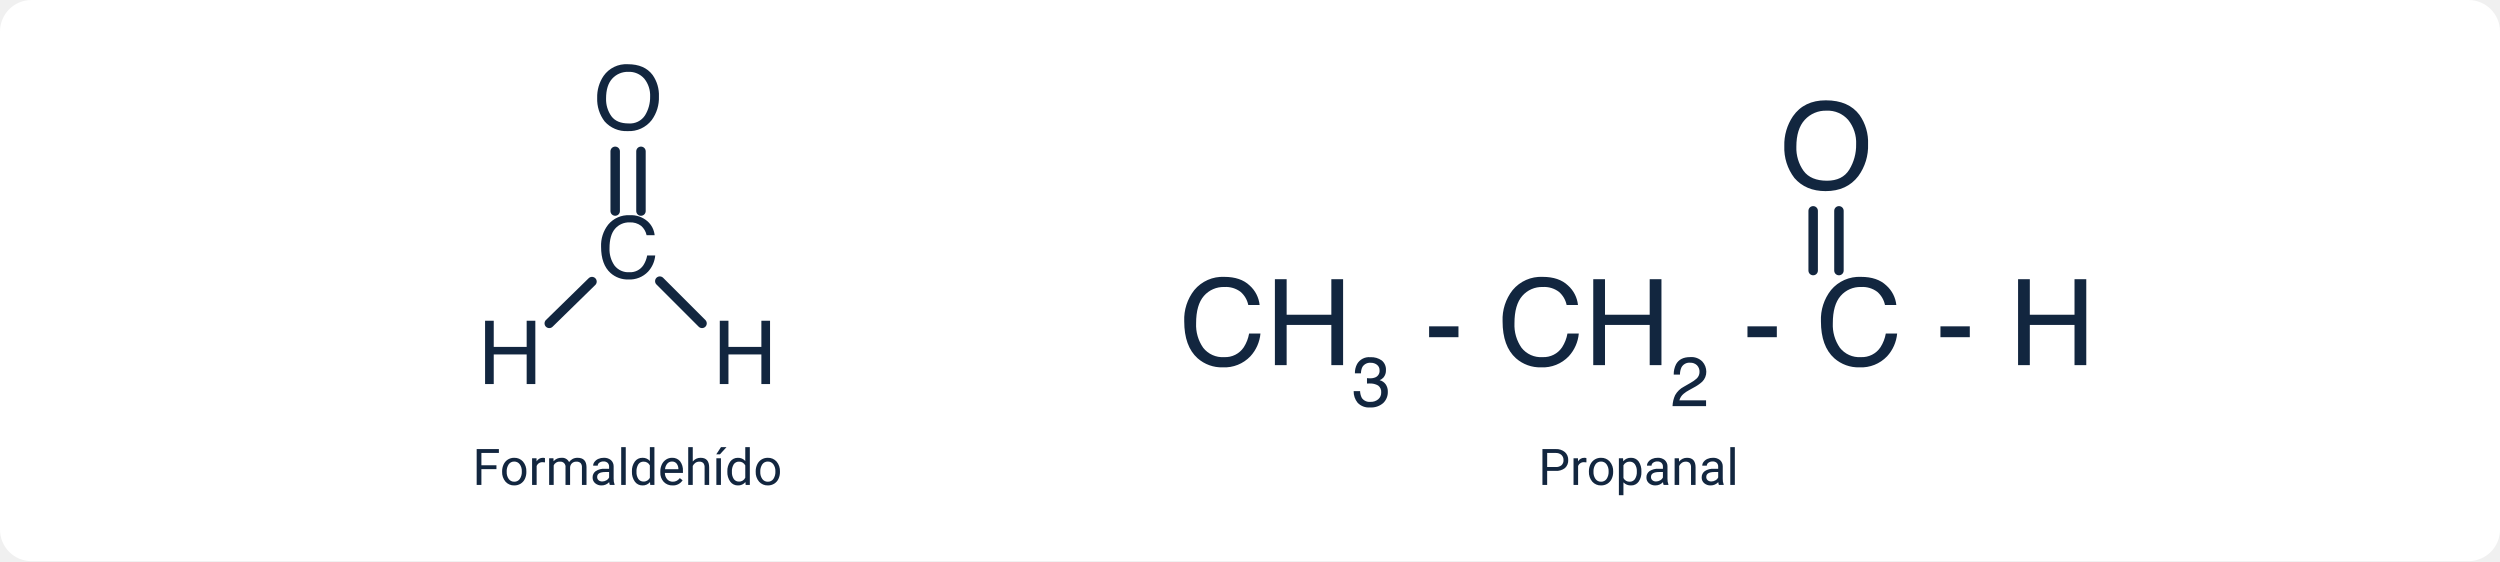
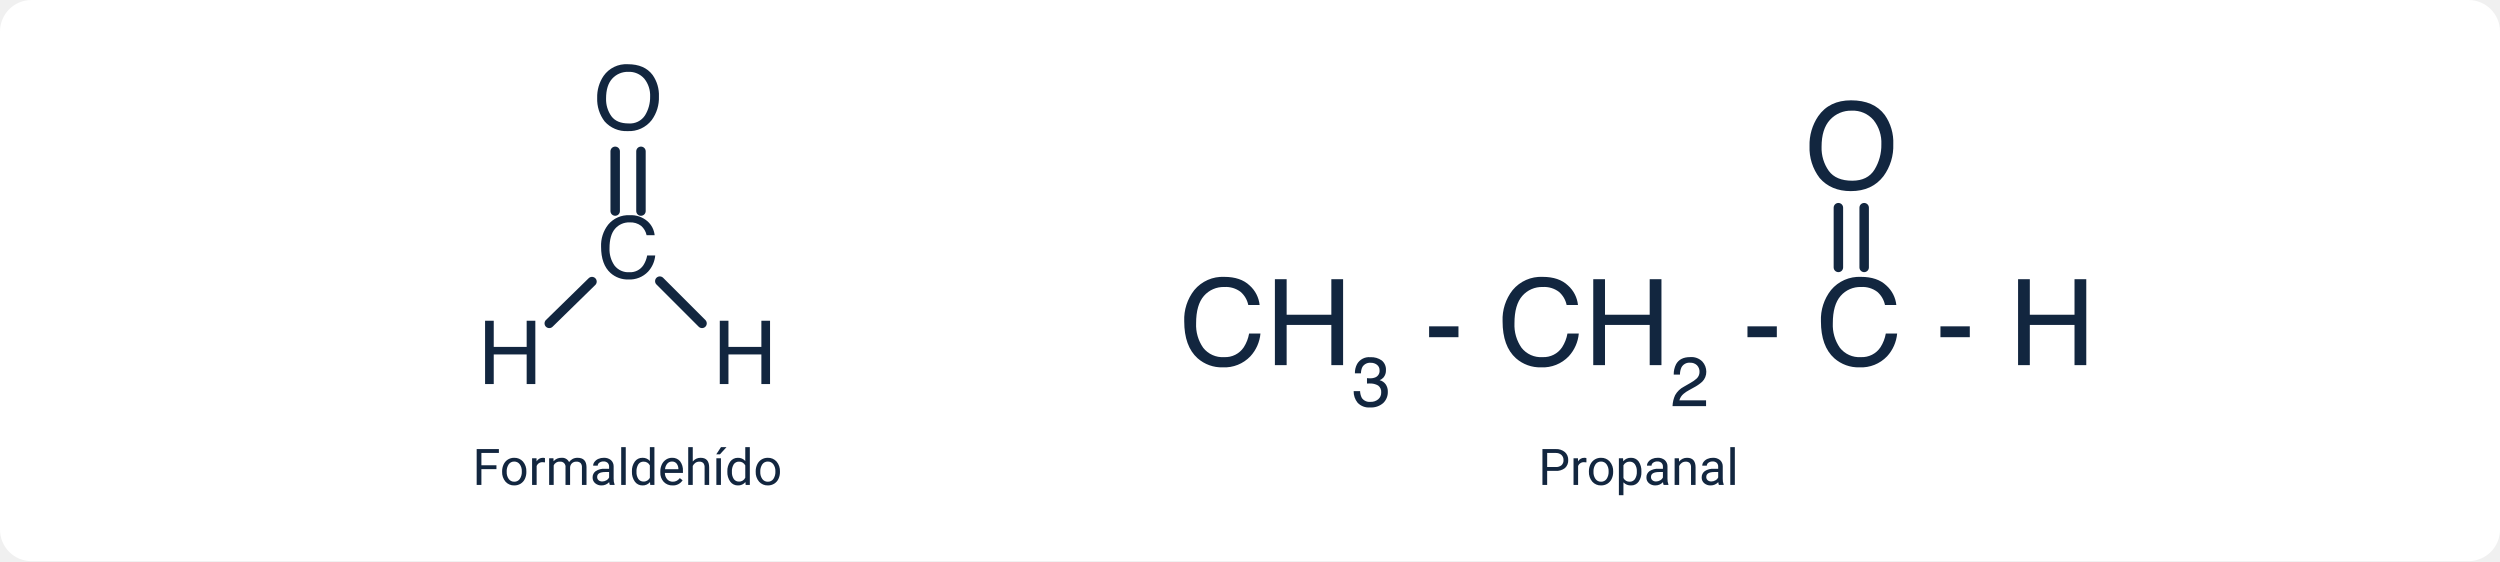
<svg xmlns="http://www.w3.org/2000/svg" width="793" height="178" viewBox="0 0 793 178">
-   <g id="Grupo_1108965" data-name="Grupo 1108965" transform="translate(-16230 6761)">
-     <path id="Trazado_900053" data-name="Trazado 900053" d="M10,0H783a10,10,0,0,1,10,10V168a10,10,0,0,1-10,10H10A10,10,0,0,1,0,168V10A10,10,0,0,1,10,0Z" transform="translate(16230 -6761)" fill="#fff" />
-     <path id="Trazado_900054" data-name="Trazado 900054" d="M-130.929-28q5.177,0,8.034,2.728a9.633,9.633,0,0,1,3.173,6.2h-3.6a7.492,7.492,0,0,0-2.44-4.175,7.733,7.733,0,0,0-5.13-1.54,8.227,8.227,0,0,0-6.5,2.83q-2.477,2.83-2.477,8.674a12.6,12.6,0,0,0,2.236,7.765,7.812,7.812,0,0,0,6.67,2.978,7.047,7.047,0,0,0,6.216-3.136,11.926,11.926,0,0,0,1.688-4.342h3.6A12.3,12.3,0,0,1-122.654-2.8,11.356,11.356,0,0,1-131.411.705a11.559,11.559,0,0,1-7.979-2.876q-4.249-3.8-4.249-11.745a15,15,0,0,1,3.191-9.89A11.657,11.657,0,0,1-130.929-28Zm16.05.742h3.729v11.263h14.176V-27.257h3.729V0h-3.729V-12.747H-111.15V0h-3.729Zm30.213,40.679a4.87,4.87,0,0,1-3.988-1.51,5.6,5.6,0,0,1-1.239-3.674h2.035a5.047,5.047,0,0,0,.563,2.186,2.96,2.96,0,0,0,2.738,1.223,3.59,3.59,0,0,0,2.468-.823A2.7,2.7,0,0,0-81.16,8.7a2.469,2.469,0,0,0-.979-2.24,4.956,4.956,0,0,0-2.722-.639q-.195,0-.4.005t-.406.016V4.125q.3.032.509.043t.444.011a4.067,4.067,0,0,0,1.8-.346,2.2,2.2,0,0,0,1.234-2.165A2.114,2.114,0,0,0-82.5-.117a3.069,3.069,0,0,0-1.916-.628,2.84,2.84,0,0,0-2.695,1.3,4.5,4.5,0,0,0-.465,2.035H-89.5a5.846,5.846,0,0,1,.693-2.944A4.367,4.367,0,0,1-84.623-2.52a5.677,5.677,0,0,1,3.669,1.055,3.71,3.71,0,0,1,1.3,3.057,3.412,3.412,0,0,1-.768,2.316,3.228,3.228,0,0,1-1.234.866,3.363,3.363,0,0,1,1.91,1.293,3.914,3.914,0,0,1,.687,2.343,4.776,4.776,0,0,1-1.461,3.615A5.763,5.763,0,0,1-84.666,13.422Zm18.7-25.724h9.314v3.433h-9.314ZM-29.947-28q5.177,0,8.034,2.728a9.632,9.632,0,0,1,3.173,6.2h-3.6a7.491,7.491,0,0,0-2.44-4.175,7.733,7.733,0,0,0-5.13-1.54,8.227,8.227,0,0,0-6.5,2.83q-2.477,2.83-2.477,8.674A12.6,12.6,0,0,0-36.655-5.52a7.812,7.812,0,0,0,6.67,2.978,7.047,7.047,0,0,0,6.216-3.136A11.926,11.926,0,0,0-22.08-10.02h3.6A12.3,12.3,0,0,1-21.672-2.8,11.356,11.356,0,0,1-30.43.705a11.559,11.559,0,0,1-7.979-2.876q-4.249-3.8-4.249-11.745a15,15,0,0,1,3.191-9.89A11.657,11.657,0,0,1-29.947-28Zm16.05.742h3.729v11.263H4.008V-27.257H7.737V0H4.008V-12.747H-10.168V0H-13.9ZM11.25,13a9.039,9.039,0,0,1,.828-3.485A6.7,6.7,0,0,1,14.887,6.82l2.078-1.2a9.783,9.783,0,0,0,1.959-1.385,2.846,2.846,0,0,0,.887-2.056A2.871,2.871,0,0,0,19,.029a2.959,2.959,0,0,0-2.165-.8A2.828,2.828,0,0,0,14.064.748,5.425,5.425,0,0,0,13.61,3H11.629a6.957,6.957,0,0,1,.747-3.3q1.266-2.251,4.47-2.251a4.845,4.845,0,0,1,3.891,1.439,4.816,4.816,0,0,1,1.228,3.2,4.355,4.355,0,0,1-1.31,3.182,12.821,12.821,0,0,1-2.717,1.862l-1.483.823a9.6,9.6,0,0,0-1.667,1.115,4.061,4.061,0,0,0-1.364,2.089h8.464V13ZM35.02-12.3h9.314v3.433H35.02ZM71.034-28q5.177,0,8.034,2.728a9.633,9.633,0,0,1,3.173,6.2h-3.6a7.492,7.492,0,0,0-2.44-4.175,7.733,7.733,0,0,0-5.13-1.54,8.227,8.227,0,0,0-6.5,2.83q-2.477,2.83-2.477,8.674A12.6,12.6,0,0,0,64.327-5.52,7.812,7.812,0,0,0,71-2.542a7.047,7.047,0,0,0,6.216-3.136A11.926,11.926,0,0,0,78.9-10.02h3.6A12.3,12.3,0,0,1,79.31-2.8,11.356,11.356,0,0,1,70.552.705a11.559,11.559,0,0,1-7.979-2.876q-4.249-3.8-4.249-11.745a15,15,0,0,1,3.191-9.89A11.657,11.657,0,0,1,71.034-28Zm25.2,15.7h9.314v3.433H96.232Zm24.622-14.955h3.729v11.263h14.176V-27.257h3.729V0h-3.729V-12.747H124.583V0h-3.729Z" transform="translate(16749.275 -6645.178)" fill="#12263f" />
-     <path id="Trazado_900055" data-name="Trazado 900055" d="M-.121-28Q7.1-28,10.567-23.36A15.032,15.032,0,0,1,13.276-14.1a16.2,16.2,0,0,1-3.1,10.149Q6.541.8-.195.8q-6.29,0-9.89-4.156a15.694,15.694,0,0,1-3.21-10.131,16.113,16.113,0,0,1,2.746-9.463Q-7.023-28-.121-28ZM.25-2.5q4.88,0,7.06-3.5a14.887,14.887,0,0,0,2.18-8.043,11.473,11.473,0,0,0-2.514-7.737A8.581,8.581,0,0,0,.1-24.715a8.952,8.952,0,0,0-6.9,2.9q-2.672,2.9-2.672,8.563A12.511,12.511,0,0,0-7.181-5.613Q-4.889-2.5.25-2.5Z" transform="translate(16809.275 -6701.178)" fill="#12263f" />
-     <path id="Trazado_900056" data-name="Trazado 900056" d="M-28.965-4.453V0h-1.5V-11.375h4.2a4.215,4.215,0,0,1,2.926.953A3.231,3.231,0,0,1-22.285-7.9,3.189,3.189,0,0,1-23.32-5.348a4.4,4.4,0,0,1-2.965.895Zm0-1.227h2.7a2.7,2.7,0,0,0,1.844-.566,2.069,2.069,0,0,0,.641-1.637,2.138,2.138,0,0,0-.641-1.625,2.528,2.528,0,0,0-1.758-.633h-2.781Zm12.453-1.477a4.331,4.331,0,0,0-.711-.055A1.9,1.9,0,0,0-19.152-6V0H-20.6V-8.453h1.406l.023.977a2.251,2.251,0,0,1,2.016-1.133,1.477,1.477,0,0,1,.641.109Zm.789,2.852a4.993,4.993,0,0,1,.488-2.234A3.643,3.643,0,0,1-13.875-8.07a3.7,3.7,0,0,1,1.988-.539,3.565,3.565,0,0,1,2.793,1.2,4.6,4.6,0,0,1,1.066,3.18v.1A5.036,5.036,0,0,1-8.5-1.918,3.589,3.589,0,0,1-9.852-.391a3.743,3.743,0,0,1-2.02.547,3.556,3.556,0,0,1-2.785-1.2A4.575,4.575,0,0,1-15.723-4.2Zm1.453.172a3.616,3.616,0,0,0,.652,2.258,2.088,2.088,0,0,0,1.746.852,2.075,2.075,0,0,0,1.75-.863A3.955,3.955,0,0,0-9.473-4.3a3.61,3.61,0,0,0-.66-2.254,2.1,2.1,0,0,0-1.754-.863,2.075,2.075,0,0,0-1.727.852A3.925,3.925,0,0,0-14.27-4.133Zm15.2,0A5.062,5.062,0,0,1,.043-1.023,2.829,2.829,0,0,1-2.348.156,3.1,3.1,0,0,1-4.77-.82V3.25H-6.215v-11.7h1.32l.07.938A2.977,2.977,0,0,1-2.371-8.609,2.882,2.882,0,0,1,.039-7.461a5.117,5.117,0,0,1,.887,3.2ZM-.52-4.3a3.735,3.735,0,0,0-.609-2.258A1.963,1.963,0,0,0-2.8-7.383,2.125,2.125,0,0,0-4.77-6.219V-2.18A2.129,2.129,0,0,0-2.785-1.023a1.954,1.954,0,0,0,1.652-.824A4.077,4.077,0,0,0-.52-4.3ZM7.98,0a3.036,3.036,0,0,1-.2-.891A3.225,3.225,0,0,1,5.371.156,2.984,2.984,0,0,1,3.32-.551a2.287,2.287,0,0,1-.8-1.793,2.39,2.39,0,0,1,1-2.051,4.733,4.733,0,0,1,2.824-.73H7.754v-.664A1.623,1.623,0,0,0,7.3-7a1.821,1.821,0,0,0-1.336-.449,2.107,2.107,0,0,0-1.3.391,1.151,1.151,0,0,0-.523.945H2.691a2,2,0,0,1,.449-1.223,3.066,3.066,0,0,1,1.219-.934,4.1,4.1,0,0,1,1.691-.344,3.342,3.342,0,0,1,2.289.73A2.635,2.635,0,0,1,9.2-5.867v3.891A4.757,4.757,0,0,0,9.5-.125V0Zm-2.4-1.1a2.54,2.54,0,0,0,1.289-.352,2.127,2.127,0,0,0,.883-.914V-4.1H6.621q-2.656,0-2.656,1.555a1.316,1.316,0,0,0,.453,1.063A1.742,1.742,0,0,0,5.582-1.1Zm7.25-7.352.047,1.063A3.08,3.08,0,0,1,15.41-8.609q2.68,0,2.7,3.023V0H16.668V-5.594a1.946,1.946,0,0,0-.418-1.352,1.675,1.675,0,0,0-1.277-.437,2.086,2.086,0,0,0-1.234.375,2.546,2.546,0,0,0-.828.984V0H11.465V-8.453ZM25.512,0a3.036,3.036,0,0,1-.2-.891A3.225,3.225,0,0,1,22.9.156a2.984,2.984,0,0,1-2.051-.707,2.287,2.287,0,0,1-.8-1.793,2.39,2.39,0,0,1,1-2.051,4.733,4.733,0,0,1,2.824-.73h1.406v-.664A1.623,1.623,0,0,0,24.832-7,1.821,1.821,0,0,0,23.5-7.445a2.108,2.108,0,0,0-1.3.391,1.151,1.151,0,0,0-.523.945H20.223a2,2,0,0,1,.449-1.223,3.066,3.066,0,0,1,1.219-.934,4.1,4.1,0,0,1,1.691-.344,3.342,3.342,0,0,1,2.289.73,2.635,2.635,0,0,1,.859,2.012v3.891a4.757,4.757,0,0,0,.3,1.852V0Zm-2.4-1.1A2.54,2.54,0,0,0,24.4-1.453a2.127,2.127,0,0,0,.883-.914V-4.1H24.152Q21.5-4.1,21.5-2.547a1.316,1.316,0,0,0,.453,1.063A1.742,1.742,0,0,0,23.113-1.1ZM30.566,0H29.121V-12h1.445Z" transform="translate(16749.725 -6607.178)" fill="#12263f" />
-     <g id="Grupo_1108912" data-name="Grupo 1108912" transform="translate(16753.313 -6719.301)">
-       <line id="Línea_677" data-name="Línea 677" y2="18.946" transform="translate(51.823 25.178)" fill="none" stroke="#12263f" stroke-linecap="round" stroke-width="3" />
-       <line id="Línea_724" data-name="Línea 724" y2="18.946" transform="translate(60 25.178)" fill="none" stroke="#12263f" stroke-linecap="round" stroke-width="3" />
-     </g>
-     <path id="Trazado_900057" data-name="Trazado 900057" d="M-.089-20.631q5.318,0,7.875,3.418a11.077,11.077,0,0,1,2,6.822A11.939,11.939,0,0,1,7.5-2.912,9.055,9.055,0,0,1-.144.588,9.135,9.135,0,0,1-7.431-2.475,11.564,11.564,0,0,1-9.8-9.939a11.873,11.873,0,0,1,2.023-6.973A8.766,8.766,0,0,1-.089-20.631ZM.185-1.846a5.664,5.664,0,0,0,5.2-2.577A10.969,10.969,0,0,0,6.993-10.35a8.454,8.454,0,0,0-1.853-5.7,6.323,6.323,0,0,0-5.065-2.16,6.6,6.6,0,0,0-5.086,2.14q-1.969,2.14-1.969,6.31A9.218,9.218,0,0,0-5.291-4.136Q-3.6-1.846.185-1.846Z" transform="translate(16429.225 -6720)" fill="#12263f" />
-     <path id="Trazado_900058" data-name="Trazado 900058" d="M-7.909-20.084h2.748v8.3H5.284v-8.3H8.032V0H5.284V-9.393H-5.161V0H-7.909Z" transform="translate(16391.775 -6639.178)" fill="#12263f" />
-     <path id="Trazado_900059" data-name="Trazado 900059" d="M-7.909-20.084h2.748v8.3H5.284v-8.3H8.032V0H5.284V-9.393H-5.161V0H-7.909Z" transform="translate(16466.225 -6639.178)" fill="#12263f" />
-     <path id="Trazado_900060" data-name="Trazado 900060" d="M.468-19.894a7.936,7.936,0,0,1,5.708,1.938,6.844,6.844,0,0,1,2.254,4.4H5.873A5.323,5.323,0,0,0,4.14-16.519,5.5,5.5,0,0,0,.494-17.613,5.845,5.845,0,0,0-4.126-15.6q-1.76,2.01-1.76,6.163A8.952,8.952,0,0,0-4.3-3.922,5.551,5.551,0,0,0,.442-1.806,5.007,5.007,0,0,0,4.858-4.034a8.473,8.473,0,0,0,1.2-3.085H8.615A8.739,8.739,0,0,1,6.348-1.991,8.069,8.069,0,0,1,.125.5,8.213,8.213,0,0,1-5.544-1.542q-3.019-2.7-3.019-8.345A10.66,10.66,0,0,1-6.3-16.915,8.283,8.283,0,0,1,.468-19.894Z" transform="translate(16429.225 -6672.844)" fill="#12263f" />
-     <g id="Grupo_1108910" data-name="Grupo 1108910" transform="translate(16373.313 -6738.178)">
-       <line id="Línea_677-2" data-name="Línea 677" y2="18.946" transform="translate(51.823 25.178)" fill="none" stroke="#12263f" stroke-linecap="round" stroke-width="3" />
-       <line id="Línea_724-2" data-name="Línea 724" y2="18.946" transform="translate(60 25.178)" fill="none" stroke="#12263f" stroke-linecap="round" stroke-width="3" />
-     </g>
-     <path id="Trazado_900061" data-name="Trazado 900061" d="M0,0V18.946" transform="translate(16439.287 -6671.823) rotate(-45)" fill="none" stroke="#12263f" stroke-linecap="round" stroke-width="3" />
-     <path id="Trazado_900062" data-name="Trazado 900062" d="M13.551,0,0,13.252" transform="translate(16404.225 -6671.678)" fill="none" stroke="#12263f" stroke-linecap="round" stroke-width="3" />
-     <path id="Trazado_900063" data-name="Trazado 900063" d="M-41.527-5.023H-46.3V0h-1.5V-11.375h7.047v1.234H-46.3V-6.25h4.773Zm1.8.719a4.993,4.993,0,0,1,.488-2.234A3.643,3.643,0,0,1-37.883-8.07a3.7,3.7,0,0,1,1.988-.539,3.565,3.565,0,0,1,2.793,1.2,4.6,4.6,0,0,1,1.066,3.18v.1a5.036,5.036,0,0,1-.473,2.215A3.589,3.589,0,0,1-33.859-.391a3.743,3.743,0,0,1-2.02.547,3.556,3.556,0,0,1-2.785-1.2A4.575,4.575,0,0,1-39.73-4.2Zm1.453.172a3.616,3.616,0,0,0,.652,2.258,2.088,2.088,0,0,0,1.746.852,2.075,2.075,0,0,0,1.75-.863A3.955,3.955,0,0,0-33.48-4.3a3.61,3.61,0,0,0-.66-2.254,2.1,2.1,0,0,0-1.754-.863,2.075,2.075,0,0,0-1.727.852A3.925,3.925,0,0,0-38.277-4.133Zm12.141-3.023a4.331,4.331,0,0,0-.711-.055A1.9,1.9,0,0,0-28.777-6V0h-1.445V-8.453h1.406l.023.977a2.251,2.251,0,0,1,2.016-1.133,1.477,1.477,0,0,1,.641.109Zm2.688-1.3.039.938A3.122,3.122,0,0,1-20.9-8.609,2.417,2.417,0,0,1-18.488-7.25a3.2,3.2,0,0,1,1.1-.984,3.242,3.242,0,0,1,1.6-.375q2.781,0,2.828,2.945V0H-14.41V-5.578a1.941,1.941,0,0,0-.414-1.355,1.823,1.823,0,0,0-1.391-.449,1.916,1.916,0,0,0-1.336.48,1.949,1.949,0,0,0-.617,1.293V0h-1.453V-5.539a1.613,1.613,0,0,0-1.8-1.844,1.934,1.934,0,0,0-1.945,1.211V0h-1.445V-8.453ZM-5.566,0a3.036,3.036,0,0,1-.2-.891A3.225,3.225,0,0,1-8.176.156a2.984,2.984,0,0,1-2.051-.707,2.287,2.287,0,0,1-.8-1.793,2.39,2.39,0,0,1,1-2.051A4.733,4.733,0,0,1-7.2-5.125h1.406v-.664A1.623,1.623,0,0,0-6.246-7a1.821,1.821,0,0,0-1.336-.449,2.107,2.107,0,0,0-1.3.391,1.151,1.151,0,0,0-.523.945h-1.453a2,2,0,0,1,.449-1.223,3.066,3.066,0,0,1,1.219-.934A4.1,4.1,0,0,1-7.5-8.609a3.342,3.342,0,0,1,2.289.73,2.635,2.635,0,0,1,.859,2.012v3.891a4.757,4.757,0,0,0,.3,1.852V0Zm-2.4-1.1a2.54,2.54,0,0,0,1.289-.352,2.127,2.127,0,0,0,.883-.914V-4.1H-6.926q-2.656,0-2.656,1.555a1.316,1.316,0,0,0,.453,1.063A1.742,1.742,0,0,0-7.965-1.1ZM-.512,0H-1.957V-12H-.512ZM1.449-4.3a4.952,4.952,0,0,1,.922-3.129A2.915,2.915,0,0,1,4.785-8.609,2.932,2.932,0,0,1,7.137-7.594V-12H8.582V0H7.254l-.07-.906A2.943,2.943,0,0,1,4.77.156a2.887,2.887,0,0,1-2.395-1.2,5.008,5.008,0,0,1-.926-3.141Zm1.445.164a3.749,3.749,0,0,0,.594,2.25,1.92,1.92,0,0,0,1.641.813A2.108,2.108,0,0,0,7.137-2.3V-6.187a2.125,2.125,0,0,0-1.992-1.2,1.929,1.929,0,0,0-1.656.82A4.128,4.128,0,0,0,2.895-4.133ZM14.332.156a3.693,3.693,0,0,1-2.8-1.129,4.19,4.19,0,0,1-1.078-3.02v-.266a5.073,5.073,0,0,1,.48-2.246,3.748,3.748,0,0,1,1.344-1.547,3.378,3.378,0,0,1,1.871-.559,3.166,3.166,0,0,1,2.563,1.086,4.7,4.7,0,0,1,.914,3.109v.6H11.9a3,3,0,0,0,.73,2.02,2.3,2.3,0,0,0,1.777.77,2.517,2.517,0,0,0,1.3-.312,3.259,3.259,0,0,0,.93-.828l.883.688A3.55,3.55,0,0,1,14.332.156Zm-.18-7.578a1.928,1.928,0,0,0-1.469.637A3.1,3.1,0,0,0,11.949-5h4.234v-.109a2.753,2.753,0,0,0-.594-1.707A1.815,1.815,0,0,0,14.152-7.422Zm6.594-.008a3.073,3.073,0,0,1,2.5-1.18q2.68,0,2.7,3.023V0H24.5V-5.594a1.946,1.946,0,0,0-.418-1.352,1.675,1.675,0,0,0-1.277-.437,2.086,2.086,0,0,0-1.234.375,2.546,2.546,0,0,0-.828.984V0H19.3V-12h1.445ZM29.684,0H28.23V-8.453h1.453ZM29.7-11.992h1.75L29.355-9.7H28.191Zm2.016,7.7a4.952,4.952,0,0,1,.922-3.129,2.915,2.915,0,0,1,2.414-1.184A2.932,2.932,0,0,1,37.4-7.594V-12h1.445V0H37.52l-.07-.906A2.943,2.943,0,0,1,35.035.156a2.887,2.887,0,0,1-2.395-1.2,5.008,5.008,0,0,1-.926-3.141Zm1.445.164a3.749,3.749,0,0,0,.594,2.25,1.92,1.92,0,0,0,1.641.813A2.108,2.108,0,0,0,37.4-2.3V-6.187a2.125,2.125,0,0,0-1.992-1.2,1.929,1.929,0,0,0-1.656.82A4.128,4.128,0,0,0,33.16-4.133ZM40.707-4.3A4.993,4.993,0,0,1,41.2-6.539,3.643,3.643,0,0,1,42.555-8.07a3.7,3.7,0,0,1,1.988-.539,3.565,3.565,0,0,1,2.793,1.2A4.6,4.6,0,0,1,48.4-4.234v.1a5.036,5.036,0,0,1-.473,2.215A3.589,3.589,0,0,1,46.578-.391a3.743,3.743,0,0,1-2.02.547,3.556,3.556,0,0,1-2.785-1.2A4.575,4.575,0,0,1,40.707-4.2Zm1.453.172a3.616,3.616,0,0,0,.652,2.258,2.088,2.088,0,0,0,1.746.852,2.075,2.075,0,0,0,1.75-.863A3.955,3.955,0,0,0,46.957-4.3a3.61,3.61,0,0,0-.66-2.254,2.1,2.1,0,0,0-1.754-.863,2.075,2.075,0,0,0-1.727.852A3.925,3.925,0,0,0,42.16-4.133Z" transform="translate(16429 -6607.178)" fill="#12263f" />
+   <g id="Grupo_1108974" data-name="Grupo 1108974" transform="translate(-16212 6761)">
+     <path id="Trazado_900000" data-name="Trazado 900000" d="M10,0H783a10,10,0,0,1,10,10V168a10,10,0,0,1-10,10H10A10,10,0,0,1,0,168V10A10,10,0,0,1,10,0Z" transform="translate(16212 -6761)" fill="#fff" />
+     <path id="Trazado_900001" data-name="Trazado 900001" d="M-130.929-28q5.177,0,8.034,2.728a9.633,9.633,0,0,1,3.173,6.2h-3.6a7.492,7.492,0,0,0-2.44-4.175,7.733,7.733,0,0,0-5.13-1.54,8.227,8.227,0,0,0-6.5,2.83q-2.477,2.83-2.477,8.674a12.6,12.6,0,0,0,2.236,7.765,7.812,7.812,0,0,0,6.67,2.978,7.047,7.047,0,0,0,6.216-3.136,11.926,11.926,0,0,0,1.688-4.342h3.6A12.3,12.3,0,0,1-122.654-2.8,11.356,11.356,0,0,1-131.411.705a11.559,11.559,0,0,1-7.979-2.876q-4.249-3.8-4.249-11.745a15,15,0,0,1,3.191-9.89A11.657,11.657,0,0,1-130.929-28Zm16.05.742h3.729v11.263h14.176V-27.257h3.729V0h-3.729V-12.747H-111.15V0h-3.729Zm30.213,40.679a4.87,4.87,0,0,1-3.988-1.51,5.6,5.6,0,0,1-1.239-3.674h2.035a5.047,5.047,0,0,0,.563,2.186,2.96,2.96,0,0,0,2.738,1.223,3.59,3.59,0,0,0,2.468-.823A2.7,2.7,0,0,0-81.16,8.7a2.469,2.469,0,0,0-.979-2.24,4.956,4.956,0,0,0-2.722-.639q-.195,0-.4.005t-.406.016V4.125q.3.032.509.043t.444.011a4.067,4.067,0,0,0,1.8-.346,2.2,2.2,0,0,0,1.234-2.165A2.114,2.114,0,0,0-82.5-.117a3.069,3.069,0,0,0-1.916-.628,2.84,2.84,0,0,0-2.695,1.3,4.5,4.5,0,0,0-.465,2.035H-89.5a5.846,5.846,0,0,1,.693-2.944A4.367,4.367,0,0,1-84.623-2.52a5.677,5.677,0,0,1,3.669,1.055,3.71,3.71,0,0,1,1.3,3.057,3.412,3.412,0,0,1-.768,2.316,3.228,3.228,0,0,1-1.234.866,3.363,3.363,0,0,1,1.91,1.293,3.914,3.914,0,0,1,.687,2.343,4.776,4.776,0,0,1-1.461,3.615A5.763,5.763,0,0,1-84.666,13.422Zm18.7-25.724h9.314v3.433h-9.314ZM-29.947-28q5.177,0,8.034,2.728a9.632,9.632,0,0,1,3.173,6.2h-3.6a7.491,7.491,0,0,0-2.44-4.175,7.733,7.733,0,0,0-5.13-1.54,8.227,8.227,0,0,0-6.5,2.83q-2.477,2.83-2.477,8.674A12.6,12.6,0,0,0-36.655-5.52a7.812,7.812,0,0,0,6.67,2.978,7.047,7.047,0,0,0,6.216-3.136A11.926,11.926,0,0,0-22.08-10.02h3.6A12.3,12.3,0,0,1-21.672-2.8,11.356,11.356,0,0,1-30.43.705a11.559,11.559,0,0,1-7.979-2.876q-4.249-3.8-4.249-11.745a15,15,0,0,1,3.191-9.89A11.657,11.657,0,0,1-29.947-28Zm16.05.742h3.729v11.263H4.008V-27.257H7.737V0H4.008V-12.747H-10.168V0H-13.9ZM11.25,13a9.039,9.039,0,0,1,.828-3.485A6.7,6.7,0,0,1,14.887,6.82l2.078-1.2a9.783,9.783,0,0,0,1.959-1.385,2.846,2.846,0,0,0,.887-2.056A2.871,2.871,0,0,0,19,.029a2.959,2.959,0,0,0-2.165-.8A2.828,2.828,0,0,0,14.064.748,5.425,5.425,0,0,0,13.61,3H11.629a6.957,6.957,0,0,1,.747-3.3q1.266-2.251,4.47-2.251a4.845,4.845,0,0,1,3.891,1.439,4.816,4.816,0,0,1,1.228,3.2,4.355,4.355,0,0,1-1.31,3.182,12.821,12.821,0,0,1-2.717,1.862l-1.483.823a9.6,9.6,0,0,0-1.667,1.115,4.061,4.061,0,0,0-1.364,2.089h8.464V13ZM35.02-12.3h9.314v3.433H35.02ZM71.034-28q5.177,0,8.034,2.728a9.633,9.633,0,0,1,3.173,6.2h-3.6a7.492,7.492,0,0,0-2.44-4.175,7.733,7.733,0,0,0-5.13-1.54,8.227,8.227,0,0,0-6.5,2.83q-2.477,2.83-2.477,8.674A12.6,12.6,0,0,0,64.327-5.52,7.812,7.812,0,0,0,71-2.542a7.047,7.047,0,0,0,6.216-3.136A11.926,11.926,0,0,0,78.9-10.02h3.6A12.3,12.3,0,0,1,79.31-2.8,11.356,11.356,0,0,1,70.552.705a11.559,11.559,0,0,1-7.979-2.876q-4.249-3.8-4.249-11.745a15,15,0,0,1,3.191-9.89A11.657,11.657,0,0,1,71.034-28Zm25.2,15.7h9.314v3.433H96.232Zm24.622-14.955h3.729v11.263h14.176V-27.257h3.729V0h-3.729V-12.747H124.583V0h-3.729Z" transform="translate(16731.275 -6645.178)" fill="#12263f" />
+     <path id="Trazado_900002" data-name="Trazado 900002" d="M-.121-28Q7.1-28,10.567-23.36A15.032,15.032,0,0,1,13.276-14.1a16.2,16.2,0,0,1-3.1,10.149Q6.541.8-.195.8q-6.29,0-9.89-4.156a15.694,15.694,0,0,1-3.21-10.131,16.113,16.113,0,0,1,2.746-9.463Q-7.023-28-.121-28ZM.25-2.5q4.88,0,7.06-3.5a14.887,14.887,0,0,0,2.18-8.043,11.473,11.473,0,0,0-2.514-7.737A8.581,8.581,0,0,0,.1-24.715a8.952,8.952,0,0,0-6.9,2.9q-2.672,2.9-2.672,8.563A12.511,12.511,0,0,0-7.181-5.613Q-4.889-2.5.25-2.5Z" transform="translate(16799.275 -6701.178)" fill="#12263f" />
+     <path id="Trazado_900003" data-name="Trazado 900003" d="M-28.965-4.453V0h-1.5V-11.375h4.2a4.215,4.215,0,0,1,2.926.953A3.231,3.231,0,0,1-22.285-7.9,3.189,3.189,0,0,1-23.32-5.348a4.4,4.4,0,0,1-2.965.895Zm0-1.227h2.7a2.7,2.7,0,0,0,1.844-.566,2.069,2.069,0,0,0,.641-1.637,2.138,2.138,0,0,0-.641-1.625,2.528,2.528,0,0,0-1.758-.633h-2.781Zm12.453-1.477a4.331,4.331,0,0,0-.711-.055A1.9,1.9,0,0,0-19.152-6V0H-20.6V-8.453h1.406l.023.977a2.251,2.251,0,0,1,2.016-1.133,1.477,1.477,0,0,1,.641.109Zm.789,2.852a4.993,4.993,0,0,1,.488-2.234A3.643,3.643,0,0,1-13.875-8.07a3.7,3.7,0,0,1,1.988-.539,3.565,3.565,0,0,1,2.793,1.2,4.6,4.6,0,0,1,1.066,3.18v.1A5.036,5.036,0,0,1-8.5-1.918,3.589,3.589,0,0,1-9.852-.391a3.743,3.743,0,0,1-2.02.547,3.556,3.556,0,0,1-2.785-1.2A4.575,4.575,0,0,1-15.723-4.2Zm1.453.172a3.616,3.616,0,0,0,.652,2.258,2.088,2.088,0,0,0,1.746.852,2.075,2.075,0,0,0,1.75-.863A3.955,3.955,0,0,0-9.473-4.3a3.61,3.61,0,0,0-.66-2.254,2.1,2.1,0,0,0-1.754-.863,2.075,2.075,0,0,0-1.727.852A3.925,3.925,0,0,0-14.27-4.133Zm15.2,0A5.062,5.062,0,0,1,.043-1.023,2.829,2.829,0,0,1-2.348.156,3.1,3.1,0,0,1-4.77-.82V3.25H-6.215v-11.7h1.32l.07.938A2.977,2.977,0,0,1-2.371-8.609,2.882,2.882,0,0,1,.039-7.461a5.117,5.117,0,0,1,.887,3.2ZM-.52-4.3a3.735,3.735,0,0,0-.609-2.258A1.963,1.963,0,0,0-2.8-7.383,2.125,2.125,0,0,0-4.77-6.219V-2.18A2.129,2.129,0,0,0-2.785-1.023a1.954,1.954,0,0,0,1.652-.824A4.077,4.077,0,0,0-.52-4.3ZM7.98,0a3.036,3.036,0,0,1-.2-.891A3.225,3.225,0,0,1,5.371.156,2.984,2.984,0,0,1,3.32-.551a2.287,2.287,0,0,1-.8-1.793,2.39,2.39,0,0,1,1-2.051,4.733,4.733,0,0,1,2.824-.73H7.754v-.664A1.623,1.623,0,0,0,7.3-7a1.821,1.821,0,0,0-1.336-.449,2.107,2.107,0,0,0-1.3.391,1.151,1.151,0,0,0-.523.945H2.691a2,2,0,0,1,.449-1.223,3.066,3.066,0,0,1,1.219-.934,4.1,4.1,0,0,1,1.691-.344,3.342,3.342,0,0,1,2.289.73A2.635,2.635,0,0,1,9.2-5.867v3.891A4.757,4.757,0,0,0,9.5-.125V0Zm-2.4-1.1a2.54,2.54,0,0,0,1.289-.352,2.127,2.127,0,0,0,.883-.914V-4.1H6.621q-2.656,0-2.656,1.555a1.316,1.316,0,0,0,.453,1.063A1.742,1.742,0,0,0,5.582-1.1Zm7.25-7.352.047,1.063A3.08,3.08,0,0,1,15.41-8.609q2.68,0,2.7,3.023V0H16.668V-5.594a1.946,1.946,0,0,0-.418-1.352,1.675,1.675,0,0,0-1.277-.437,2.086,2.086,0,0,0-1.234.375,2.546,2.546,0,0,0-.828.984V0H11.465V-8.453ZM25.512,0a3.036,3.036,0,0,1-.2-.891A3.225,3.225,0,0,1,22.9.156a2.984,2.984,0,0,1-2.051-.707,2.287,2.287,0,0,1-.8-1.793,2.39,2.39,0,0,1,1-2.051,4.733,4.733,0,0,1,2.824-.73h1.406v-.664A1.623,1.623,0,0,0,24.832-7,1.821,1.821,0,0,0,23.5-7.445a2.108,2.108,0,0,0-1.3.391,1.151,1.151,0,0,0-.523.945H20.223a2,2,0,0,1,.449-1.223,3.066,3.066,0,0,1,1.219-.934,4.1,4.1,0,0,1,1.691-.344,3.342,3.342,0,0,1,2.289.73,2.635,2.635,0,0,1,.859,2.012v3.891a4.757,4.757,0,0,0,.3,1.852V0Zm-2.4-1.1A2.54,2.54,0,0,0,24.4-1.453a2.127,2.127,0,0,0,.883-.914V-4.1H24.152Q21.5-4.1,21.5-2.547a1.316,1.316,0,0,0,.453,1.063A1.742,1.742,0,0,0,23.113-1.1ZM30.566,0H29.121V-12h1.445Z" transform="translate(16731.725 -6607.178)" fill="#12263f" />
+     <path id="Trazado_900004" data-name="Trazado 900004" d="M0,0V18.946" transform="translate(16795.137 -6695.123)" fill="none" stroke="#12263f" stroke-linecap="round" stroke-width="3" />
+     <path id="Trazado_900005" data-name="Trazado 900005" d="M0,0V18.946" transform="translate(16803.313 -6695.123)" fill="none" stroke="#12263f" stroke-linecap="round" stroke-width="3" />
+     <path id="Trazado_900006" data-name="Trazado 900006" d="M-.089-20.631q5.318,0,7.875,3.418a11.077,11.077,0,0,1,2,6.822A11.939,11.939,0,0,1,7.5-2.912,9.055,9.055,0,0,1-.144.588,9.135,9.135,0,0,1-7.431-2.475,11.564,11.564,0,0,1-9.8-9.939a11.873,11.873,0,0,1,2.023-6.973A8.766,8.766,0,0,1-.089-20.631ZM.185-1.846a5.664,5.664,0,0,0,5.2-2.577A10.969,10.969,0,0,0,6.993-10.35a8.454,8.454,0,0,0-1.853-5.7,6.323,6.323,0,0,0-5.065-2.16,6.6,6.6,0,0,0-5.086,2.14q-1.969,2.14-1.969,6.31A9.218,9.218,0,0,0-5.291-4.136Q-3.6-1.846.185-1.846Z" transform="translate(16411.225 -6720)" fill="#12263f" />
+     <path id="Trazado_900007" data-name="Trazado 900007" d="M-7.909-20.084h2.748v8.3H5.284v-8.3H8.032V0H5.284V-9.393H-5.161V0H-7.909Z" transform="translate(16373.775 -6639.178)" fill="#12263f" />
+     <path id="Trazado_900008" data-name="Trazado 900008" d="M-7.909-20.084h2.748v8.3H5.284v-8.3H8.032V0H5.284V-9.393H-5.161V0H-7.909Z" transform="translate(16448.225 -6639.178)" fill="#12263f" />
+     <path id="Trazado_900009" data-name="Trazado 900009" d="M.468-19.894a7.936,7.936,0,0,1,5.708,1.938,6.844,6.844,0,0,1,2.254,4.4H5.873A5.323,5.323,0,0,0,4.14-16.519,5.5,5.5,0,0,0,.494-17.613,5.845,5.845,0,0,0-4.126-15.6q-1.76,2.01-1.76,6.163A8.952,8.952,0,0,0-4.3-3.922,5.551,5.551,0,0,0,.442-1.806,5.007,5.007,0,0,0,4.858-4.034a8.473,8.473,0,0,0,1.2-3.085H8.615A8.739,8.739,0,0,1,6.348-1.991,8.069,8.069,0,0,1,.125.5,8.213,8.213,0,0,1-5.544-1.542q-3.019-2.7-3.019-8.345A10.66,10.66,0,0,1-6.3-16.915,8.283,8.283,0,0,1,.468-19.894Z" transform="translate(16411.225 -6672.844)" fill="#12263f" />
+     <path id="Trazado_900010" data-name="Trazado 900010" d="M0,0V18.946" transform="translate(16407.137 -6713)" fill="none" stroke="#12263f" stroke-linecap="round" stroke-width="3" />
+     <path id="Trazado_900011" data-name="Trazado 900011" d="M0,0V18.946" transform="translate(16415.313 -6713)" fill="none" stroke="#12263f" stroke-linecap="round" stroke-width="3" />
+     <path id="Trazado_900012" data-name="Trazado 900012" d="M0,0V18.946" transform="translate(16421.287 -6671.823) rotate(-45)" fill="none" stroke="#12263f" stroke-linecap="round" stroke-width="3" />
+     <path id="Trazado_900013" data-name="Trazado 900013" d="M13.551,0,0,13.252" transform="translate(16386.225 -6671.678)" fill="none" stroke="#12263f" stroke-linecap="round" stroke-width="3" />
+     <path id="Trazado_900014" data-name="Trazado 900014" d="M-41.527-5.023H-46.3V0h-1.5V-11.375h7.047v1.234H-46.3V-6.25h4.773Zm1.8.719a4.993,4.993,0,0,1,.488-2.234A3.643,3.643,0,0,1-37.883-8.07a3.7,3.7,0,0,1,1.988-.539,3.565,3.565,0,0,1,2.793,1.2,4.6,4.6,0,0,1,1.066,3.18v.1a5.036,5.036,0,0,1-.473,2.215A3.589,3.589,0,0,1-33.859-.391a3.743,3.743,0,0,1-2.02.547,3.556,3.556,0,0,1-2.785-1.2A4.575,4.575,0,0,1-39.73-4.2Zm1.453.172a3.616,3.616,0,0,0,.652,2.258,2.088,2.088,0,0,0,1.746.852,2.075,2.075,0,0,0,1.75-.863A3.955,3.955,0,0,0-33.48-4.3a3.61,3.61,0,0,0-.66-2.254,2.1,2.1,0,0,0-1.754-.863,2.075,2.075,0,0,0-1.727.852A3.925,3.925,0,0,0-38.277-4.133Zm12.141-3.023a4.331,4.331,0,0,0-.711-.055A1.9,1.9,0,0,0-28.777-6V0h-1.445V-8.453h1.406l.023.977a2.251,2.251,0,0,1,2.016-1.133,1.477,1.477,0,0,1,.641.109Zm2.688-1.3.039.938A3.122,3.122,0,0,1-20.9-8.609,2.417,2.417,0,0,1-18.488-7.25a3.2,3.2,0,0,1,1.1-.984,3.242,3.242,0,0,1,1.6-.375q2.781,0,2.828,2.945V0H-14.41V-5.578a1.941,1.941,0,0,0-.414-1.355,1.823,1.823,0,0,0-1.391-.449,1.916,1.916,0,0,0-1.336.48,1.949,1.949,0,0,0-.617,1.293V0h-1.453V-5.539a1.613,1.613,0,0,0-1.8-1.844,1.934,1.934,0,0,0-1.945,1.211V0h-1.445V-8.453ZM-5.566,0a3.036,3.036,0,0,1-.2-.891A3.225,3.225,0,0,1-8.176.156a2.984,2.984,0,0,1-2.051-.707,2.287,2.287,0,0,1-.8-1.793,2.39,2.39,0,0,1,1-2.051A4.733,4.733,0,0,1-7.2-5.125h1.406v-.664A1.623,1.623,0,0,0-6.246-7a1.821,1.821,0,0,0-1.336-.449,2.107,2.107,0,0,0-1.3.391,1.151,1.151,0,0,0-.523.945h-1.453a2,2,0,0,1,.449-1.223,3.066,3.066,0,0,1,1.219-.934A4.1,4.1,0,0,1-7.5-8.609a3.342,3.342,0,0,1,2.289.73,2.635,2.635,0,0,1,.859,2.012v3.891a4.757,4.757,0,0,0,.3,1.852V0Zm-2.4-1.1a2.54,2.54,0,0,0,1.289-.352,2.127,2.127,0,0,0,.883-.914V-4.1H-6.926q-2.656,0-2.656,1.555a1.316,1.316,0,0,0,.453,1.063A1.742,1.742,0,0,0-7.965-1.1ZM-.512,0H-1.957V-12H-.512ZM1.449-4.3a4.952,4.952,0,0,1,.922-3.129A2.915,2.915,0,0,1,4.785-8.609,2.932,2.932,0,0,1,7.137-7.594V-12H8.582V0H7.254l-.07-.906A2.943,2.943,0,0,1,4.77.156a2.887,2.887,0,0,1-2.395-1.2,5.008,5.008,0,0,1-.926-3.141Zm1.445.164a3.749,3.749,0,0,0,.594,2.25,1.92,1.92,0,0,0,1.641.813A2.108,2.108,0,0,0,7.137-2.3V-6.187a2.125,2.125,0,0,0-1.992-1.2,1.929,1.929,0,0,0-1.656.82A4.128,4.128,0,0,0,2.895-4.133ZM14.332.156a3.693,3.693,0,0,1-2.8-1.129,4.19,4.19,0,0,1-1.078-3.02v-.266a5.073,5.073,0,0,1,.48-2.246,3.748,3.748,0,0,1,1.344-1.547,3.378,3.378,0,0,1,1.871-.559,3.166,3.166,0,0,1,2.563,1.086,4.7,4.7,0,0,1,.914,3.109v.6H11.9a3,3,0,0,0,.73,2.02,2.3,2.3,0,0,0,1.777.77,2.517,2.517,0,0,0,1.3-.312,3.259,3.259,0,0,0,.93-.828l.883.688A3.55,3.55,0,0,1,14.332.156Zm-.18-7.578a1.928,1.928,0,0,0-1.469.637A3.1,3.1,0,0,0,11.949-5h4.234v-.109a2.753,2.753,0,0,0-.594-1.707A1.815,1.815,0,0,0,14.152-7.422Zm6.594-.008a3.073,3.073,0,0,1,2.5-1.18q2.68,0,2.7,3.023V0H24.5V-5.594a1.946,1.946,0,0,0-.418-1.352,1.675,1.675,0,0,0-1.277-.437,2.086,2.086,0,0,0-1.234.375,2.546,2.546,0,0,0-.828.984V0H19.3V-12h1.445ZM29.684,0H28.23V-8.453h1.453ZM29.7-11.992h1.75L29.355-9.7H28.191Zm2.016,7.7a4.952,4.952,0,0,1,.922-3.129,2.915,2.915,0,0,1,2.414-1.184A2.932,2.932,0,0,1,37.4-7.594V-12h1.445V0H37.52l-.07-.906A2.943,2.943,0,0,1,35.035.156a2.887,2.887,0,0,1-2.395-1.2,5.008,5.008,0,0,1-.926-3.141Zm1.445.164a3.749,3.749,0,0,0,.594,2.25,1.92,1.92,0,0,0,1.641.813A2.108,2.108,0,0,0,37.4-2.3V-6.187a2.125,2.125,0,0,0-1.992-1.2,1.929,1.929,0,0,0-1.656.82A4.128,4.128,0,0,0,33.16-4.133ZM40.707-4.3A4.993,4.993,0,0,1,41.2-6.539,3.643,3.643,0,0,1,42.555-8.07a3.7,3.7,0,0,1,1.988-.539,3.565,3.565,0,0,1,2.793,1.2A4.6,4.6,0,0,1,48.4-4.234v.1a5.036,5.036,0,0,1-.473,2.215A3.589,3.589,0,0,1,46.578-.391a3.743,3.743,0,0,1-2.02.547,3.556,3.556,0,0,1-2.785-1.2A4.575,4.575,0,0,1,40.707-4.2Zm1.453.172a3.616,3.616,0,0,0,.652,2.258,2.088,2.088,0,0,0,1.746.852,2.075,2.075,0,0,0,1.75-.863A3.955,3.955,0,0,0,46.957-4.3a3.61,3.61,0,0,0-.66-2.254,2.1,2.1,0,0,0-1.754-.863,2.075,2.075,0,0,0-1.727.852A3.925,3.925,0,0,0,42.16-4.133Z" transform="translate(16411 -6607.178)" fill="#12263f" />
  </g>
</svg>
